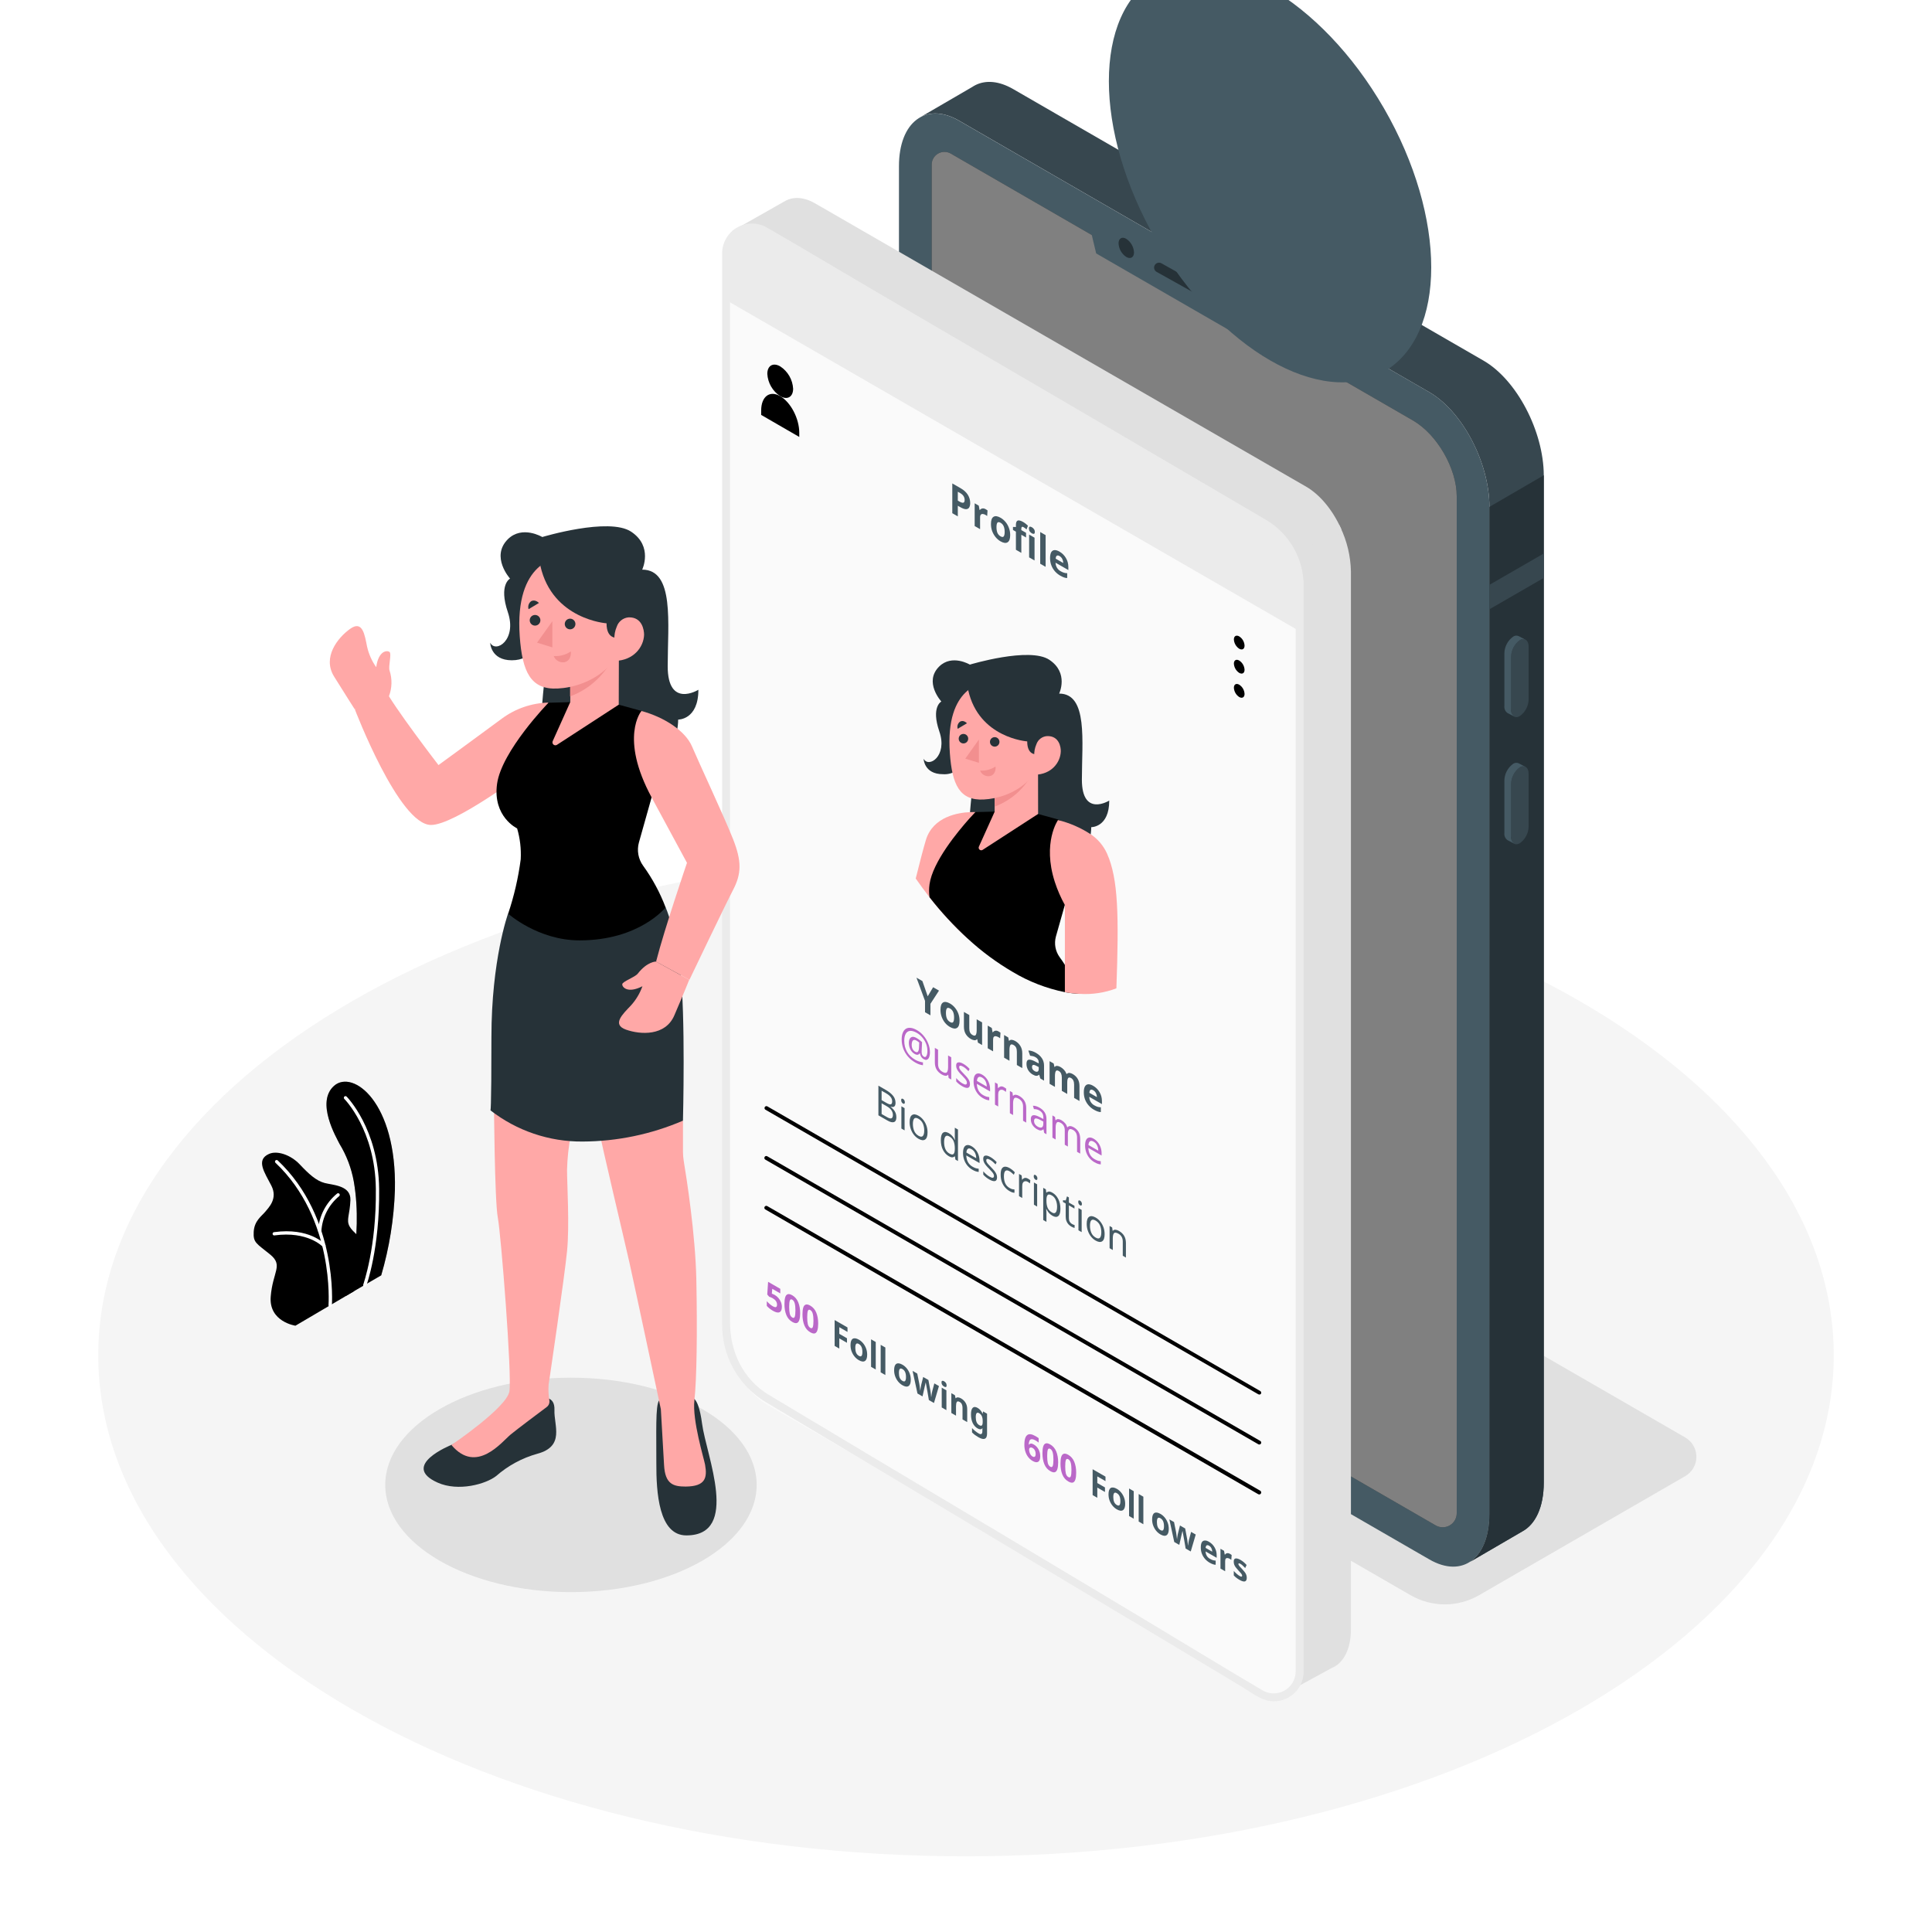
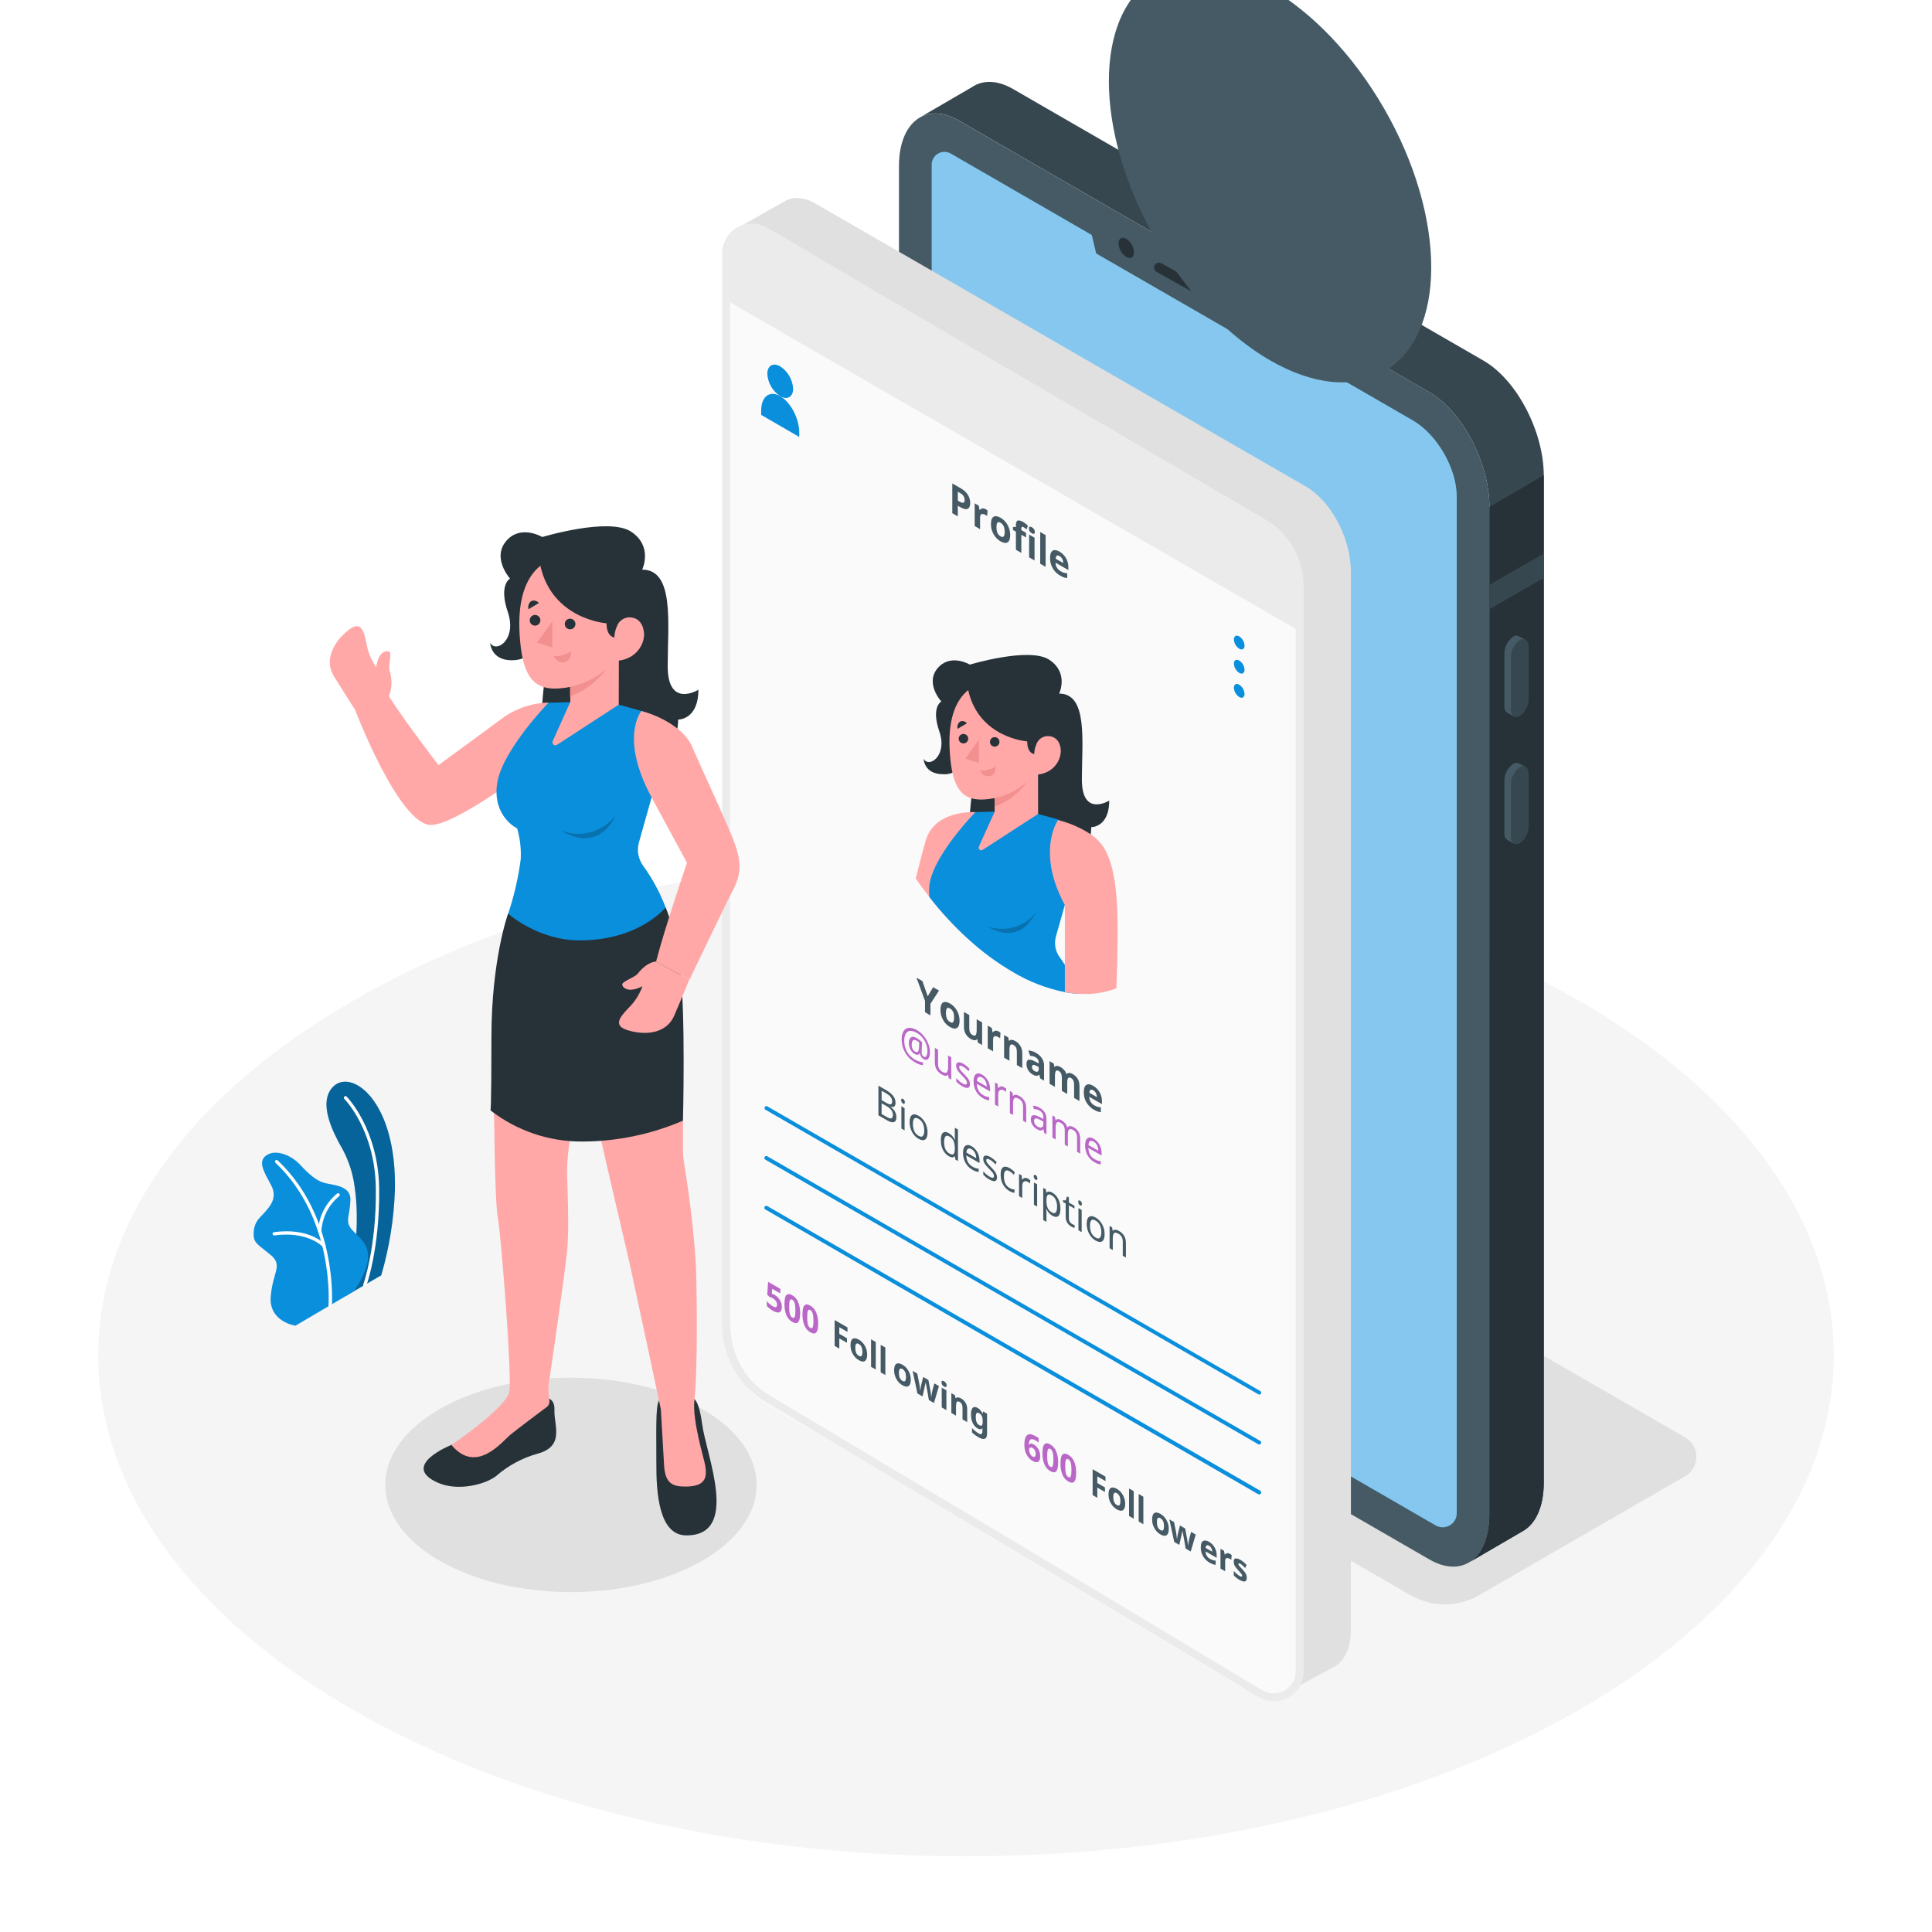
- <svg xmlns="http://www.w3.org/2000/svg" class="animated" id="freepik_stories-profile-interface" viewBox="0 0 500 500" version="1.1">
-   <style>svg#freepik_stories-profile-interface:not(.animated) .animable {opacity:
-         0;}svg#freepik_stories-profile-interface.animated #freepik--Floor--inject-6 {animation: 1s 1 forwards
-         cubic-bezier(.36,-0.01,.5,1.38) slideRight;animation-delay: 0s;}svg#freepik_stories-profile-interface.animated
+ <svg xmlns="http://www.w3.org/2000/svg" class="animated" id="freepik_stories-profile-type" viewBox="0 0 500 500" version="1.1">
+   <style>svg#freepik_stories-profile-type:not(.animated) .animable {opacity:
+         0;}svg#freepik_stories-profile-type.animated #freepik--Floor--inject-6 {animation: 1s 1 forwards
+         cubic-bezier(.36,-0.01,.5,1.38) slideRight;animation-delay: 0s;}svg#freepik_stories-profile-type.animated
        #freepik--Plant--inject-6 {animation: 1s 1 forwards cubic-bezier(.36,-0.01,.5,1.38) slideDown;animation-delay:
-         0s;}svg#freepik_stories-profile-interface.animated #freepik--Shadows--inject-6 {animation: 1s 1 forwards
+         0s;}svg#freepik_stories-profile-type.animated #freepik--Shadows--inject-6 {animation: 1s 1 forwards
        cubic-bezier(.36,-0.01,.5,1.38) lightSpeedLeft;animation-delay:
-         0s;}svg#freepik_stories-profile-interface.animated #freepik--Device--inject-6 {animation: 1s 1 forwards
-         cubic-bezier(.36,-0.01,.5,1.38) fadeIn;animation-delay: 0s;}svg#freepik_stories-profile-interface.animated
+         0s;}svg#freepik_stories-profile-type.animated #freepik--Device--inject-6 {animation: 1s 1 forwards
+         cubic-bezier(.36,-0.01,.5,1.38) fadeIn;animation-delay: 0s;}svg#freepik_stories-profile-type.animated
        #freepik--Screen--inject-6 {animation: 1s 1 forwards cubic-bezier(.36,-0.01,.5,1.38) slideDown;animation-delay:
-         0s;}svg#freepik_stories-profile-interface.animated #freepik--Character--inject-6 {animation: 1s 1 forwards
+         0s;}svg#freepik_stories-profile-type.animated #freepik--Character--inject-6 {animation: 1s 1 forwards
        cubic-bezier(.36,-0.01,.5,1.38) zoomOut;animation-delay: 0s;} @keyframes slideRight { 0% { opacity: 0;
        transform: translateX(30px); } 100% { opacity: 1; transform: translateX(0); } } @keyframes slideDown { 0% {
        opacity: 0; transform: translateY(-30px); } 100% { opacity: 1; transform: translateY(0); } } @keyframes
        lightSpeedLeft { from { transform: translate3d(-50%, 0, 0) skewX(20deg); opacity: 0; } 60% { transform:
        skewX(-10deg); opacity: 1; } 80% { transform: skewX(2deg); } to { opacity: 1; transform: translate3d(0, 0, 0); }
        } @keyframes fadeIn { 0% { opacity: 0; } 100% { opacity: 1; } } @keyframes zoomOut { 0% { opacity: 0; transform:
        scale(1.5); } 100% { opacity: 1; transform: scale(1); } }
    </style>
  <g id="freepik--Floor--inject-6" class="animable" style="transform-origin: 250px 350.75px;">
    <ellipse cx="250" cy="350.75" rx="224.57" ry="129.66" style="fill: rgb(245, 245, 245); transform-origin: 250px 350.75px;" id="el4opq58g8mp6" class="animable" />
  </g>
  <g id="freepik--Plant--inject-6" class="animable" style="transform-origin: 83.929px 311.514px;">
-     <path d="M98.66,330.05l-9.15,5.32s4.62-14.74,2.06-29.56A28.4,28.4,0,0,0,87.85,296c-.72-1.5-6.23-10.74-1.38-15s16.25,4.21,15.73,27A88.7,88.7,0,0,1,98.66,330.05Z" style="fill: current; transform-origin: 93.355px 307.654px;" id="elfzltlh5tfvl" class="animable" />
+     <path d="M98.66,330.05l-9.15,5.32s4.62-14.74,2.06-29.56A28.4,28.4,0,0,0,87.85,296c-.72-1.5-6.23-10.74-1.38-15s16.25,4.21,15.73,27A88.7,88.7,0,0,1,98.66,330.05Z" style="fill: #0A8FDC; transform-origin: 93.355px 307.654px;" id="elfzltlh5tfvl" class="animable" />
    <g id="elnofx8ebt7se">
      <path d="M98.66,330.05l-9.15,5.32s4.62-14.74,2.06-29.56A28.4,28.4,0,0,0,87.85,296c-.72-1.5-6.23-10.74-1.38-15s16.25,4.21,15.73,27A88.7,88.7,0,0,1,98.66,330.05Z" style="opacity: 0.3; transform-origin: 93.355px 307.654px;" class="animable" />
    </g>
    <path d="M94.41,333l-.15,0a.42.42,0,0,1-.25-.54c0-.1,3.44-9.57,3.26-24.81s-8.08-23.17-8.16-23.25a.43.43,0,0,1,0-.6.42.42,0,0,1,.6,0c.08.08,8.23,8.34,8.41,23.84s-3.28,25-3.31,25.11A.44.44,0,0,1,94.41,333Z" style="fill: rgb(255, 255, 255); transform-origin: 93.557px 308.337px;" id="elrksmf4cxwgk" class="animable" />
-     <path d="M91.57,334.2l-15.11,8.89s-6.92-1-6.4-7.53,3.34-8.05-.16-10.91-4.41-3-4.24-5.86,2-4,2.94-5.14,3.36-3.44,1.62-6.82-4.1-6.65-.59-8.2c2.09-.93,5.6.23,7.94,2.71s4.25,4.25,6.46,4.82,6.81.63,6.66,4.43-1.15,5.12-.22,6.81C92.21,320.58,99.63,322.3,91.57,334.2Z" style="fill: current; transform-origin: 80.448px 320.7px;" id="eljnpu9ssqiz" class="animable" />
+     <path d="M91.57,334.2l-15.11,8.89s-6.92-1-6.4-7.53,3.34-8.05-.16-10.91-4.41-3-4.24-5.86,2-4,2.94-5.14,3.36-3.44,1.62-6.82-4.1-6.65-.59-8.2c2.09-.93,5.6.23,7.94,2.71s4.25,4.25,6.46,4.82,6.81.63,6.66,4.43-1.15,5.12-.22,6.81C92.21,320.58,99.63,322.3,91.57,334.2Z" style="fill: #0A8FDC; transform-origin: 80.448px 320.7px;" id="eljnpu9ssqiz" class="animable" />
    <path d="M85.41,338.25h0a.42.42,0,0,1-.39-.45c0-.22,1.63-22.36-13.73-36.88a.41.41,0,0,1,0-.59.43.43,0,0,1,.6,0c15.66,14.8,14,37.33,14,37.56A.43.43,0,0,1,85.41,338.25Z" style="fill: rgb(255, 255, 255); transform-origin: 78.553px 319.231px;" id="elvbf83l6dnn" class="animable" />
    <path d="M82.71,318.94h0a.43.43,0,0,1-.39-.46,13.46,13.46,0,0,1,4.94-9.6.43.43,0,0,1,.59.1.42.42,0,0,1-.09.59,12.76,12.76,0,0,0-4.59,9A.43.43,0,0,1,82.71,318.94Z" style="fill: rgb(255, 255, 255); transform-origin: 85.126px 313.873px;" id="elprpa84ertw" class="animable" />
    <path d="M83.82,322.78a.39.39,0,0,1-.31-.14s-3.84-4.1-12.48-2.92a.41.41,0,0,1-.48-.36.43.43,0,0,1,.36-.48c9.11-1.25,13.06,3,13.23,3.2a.41.41,0,0,1,0,.59A.38.38,0,0,1,83.82,322.78Z" style="fill: rgb(255, 255, 255); transform-origin: 77.406px 320.717px;" id="elu53lvdoy8qp" class="animable" />
  </g>
  <g id="freepik--Shadows--inject-6" class="animable" style="transform-origin: 269.363px 348.875px;">
    <path d="M436.11,372,285.2,284.91a17.73,17.73,0,0,0-17.71,0l-53.34,30.8a5.78,5.78,0,0,0,0,10l150.91,87.13a17.73,17.73,0,0,0,17.71,0l53.34-30.8A5.78,5.78,0,0,0,436.11,372Z" style="fill: rgb(224, 224, 224); transform-origin: 325.147px 348.875px;" id="elllyirbnce39" class="animable" />
    <ellipse cx="147.76" cy="384.29" rx="48.06" ry="27.75" style="fill: rgb(224, 224, 224); transform-origin: 147.76px 384.29px;" id="elivquymheid" class="animable" />
  </g>
  <g id="freepik--Device--inject-6" class="animable" style="transform-origin: 316.09px 213.321px;">
    <path d="M369.92,403.58,248.2,333.31c-8.58-4.95-15.55-18.26-15.55-29.71V43c0-11.45,7-16.71,15.55-11.76L369.92,101.5c8.58,5,15.54,18.25,15.54,29.7V391.83C385.46,403.28,378.5,408.54,369.92,403.58Z" style="fill: rgb(69, 90, 100); transform-origin: 309.055px 217.413px;" id="ellj1xf8iyij" class="animable" />
    <path d="M383.93,93.33,262.22,23.06c-3.67-2.12-7.05-2.37-9.71-1.07h0a9,9,0,0,0-.95.55l-13.63,7.93c2.74-1.64,6.33-1.52,10.27.75L369.92,101.5c8.58,5,15.54,18.25,15.54,29.7V391.83c0,6.05-1.94,10.38-5,12.37l13.46-7.84h0c3.43-1.82,5.61-6.29,5.61-12.7V123C399.48,111.59,392.52,98.28,383.93,93.33Z" style="fill: rgb(55, 71, 79); transform-origin: 318.73px 212.697px;" id="el80snrrsaxx3" class="animable" />
    <path d="M385.46,131.2V391.83c0,6.05-1.94,10.38-5,12.37l13.46-7.84h0c3.43-1.82,5.61-6.29,5.61-12.7V123l-14,8.14Z" style="fill: rgb(38, 50, 56); transform-origin: 389.995px 263.6px;" id="el4yb757p4f45" class="animable" />
    <polygon points="399.48 143.27 385.46 151.36 385.46 157.68 399.48 149.59 399.48 143.27" style="fill: rgb(55, 71, 79); transform-origin: 392.47px 150.475px;" id="elv248c83p3d" class="animable" />
    <path d="M393.34,185.32h0c-1.25.72-2.27,0-2.27-1.72V170a5.45,5.45,0,0,1,2.27-4.34h0c1.25-.72,2.27.05,2.27,1.72V181A5.46,5.46,0,0,1,393.34,185.32Z" style="fill: rgb(55, 71, 79); transform-origin: 393.34px 175.494px;" id="elzdm8oq2wyyq" class="animable" />
    <path d="M391.07,183.6V170a5.45,5.45,0,0,1,2.27-4.34,1.47,1.47,0,0,1,1.43-.13v0l-1.69-.88v0a1.43,1.43,0,0,0-1.48.11,5.45,5.45,0,0,0-2.27,4.34V182.7a2,2,0,0,0,.78,1.81h0l1.78.93h0A2,2,0,0,1,391.07,183.6Z" style="fill: rgb(69, 90, 100); transform-origin: 392.044px 174.967px;" id="elghd3efs6n5l" class="animable" />
    <path d="M393.34,218.22h0c-1.25.72-2.27,0-2.27-1.72V202.91a5.46,5.46,0,0,1,2.27-4.34h0c1.25-.72,2.27.05,2.27,1.72v13.59A5.45,5.45,0,0,1,393.34,218.22Z" style="fill: rgb(55, 71, 79); transform-origin: 393.34px 208.399px;" id="el7d2it19ekae" class="animable" />
    <path d="M391.07,216.5V202.91a5.46,5.46,0,0,1,2.27-4.34,1.47,1.47,0,0,1,1.43-.13h0l-1.69-.88h0a1.48,1.48,0,0,0-1.48.11,5.46,5.46,0,0,0-2.27,4.34V215.6a2,2,0,0,0,.78,1.81v0l1.78.93v0A2,2,0,0,1,391.07,216.5Z" style="fill: rgb(69, 90, 100); transform-origin: 392.044px 207.876px;" id="elehjx76gfeko" class="animable" />
-     <path d="M365.68,108.82,246.07,39.75a3.3,3.3,0,0,0-4.95,2.86v261c0,8.72,6.17,19.42,13.72,23.77l116.71,67.39a3.63,3.63,0,0,0,5.45-3.15V128.43C377,121.24,371.91,112.42,365.68,108.82Z" style="fill: current; transform-origin: 309.06px 217.284px;" id="eljfqv0b78x4o" class="animable" />
+     <path d="M365.68,108.82,246.07,39.75a3.3,3.3,0,0,0-4.95,2.86v261c0,8.72,6.17,19.42,13.72,23.77l116.71,67.39a3.63,3.63,0,0,0,5.45-3.15V128.43C377,121.24,371.91,112.42,365.68,108.82Z" style="fill: #0A8FDC; transform-origin: 309.06px 217.284px;" id="eljfqv0b78x4o" class="animable" />
    <g id="el3jtun4s39wa">
      <path d="M365.68,108.82,246.07,39.75a3.3,3.3,0,0,0-4.95,2.86v261c0,8.72,6.17,19.42,13.72,23.77l116.71,67.39a3.63,3.63,0,0,0,5.45-3.15V128.43C377,121.24,371.91,112.42,365.68,108.82Z" style="fill: rgb(255, 255, 255); opacity: 0.5; transform-origin: 309.06px 217.284px;" class="animable" />
    </g>
    <polygon points="281.83 57.78 283.69 65.59 323.33 88.45 330.18 84.8 281.83 57.78" style="fill: rgb(69, 90, 100); transform-origin: 306.005px 73.115px;" id="elgjng9e6f66" class="animable" />
    <path d="M293.48,65.32c0,1.3-.9,1.82-2,1.18a4.47,4.47,0,0,1-2-3.52c0-1.29.9-1.82,2-1.17A4.48,4.48,0,0,1,293.48,65.32Z" style="fill: rgb(38, 50, 56); transform-origin: 291.48px 64.153px;" id="elzn5u5c7uo9a" class="animable" />
    <path d="M320.2,81.83a1.25,1.25,0,0,1-.62-.16L299.33,70.36a1.27,1.27,0,1,1,1.24-2.22l20.25,11.32a1.26,1.26,0,0,1-.62,2.37Z" style="fill: rgb(38, 50, 56); transform-origin: 310.081px 74.904px;" id="elpzzw7lpc0ec" class="animable" />
  </g>
  <g id="freepik--Screen--inject-6" class="animable" style="transform-origin: 268.253px 245.768px;">
    <path d="M349,147.91V421.69c0,5-1.83,8.33-4.63,9.42l-.07,0h0l-11.87,6.51.06-10.57,1.32-283.93,12.54-6.42A27.07,27.07,0,0,1,349,147.91Z" style="fill: rgb(224, 224, 224); transform-origin: 340.715px 287.16px;" id="el8uaa55vqkdb" class="animable" />
    <path d="M331.81,438.68l.08-11.6,1.32-284.3,13.43-6.86.26.56a27.71,27.71,0,0,1,2.72,11.43V421.69c0,5-1.87,8.75-5,10h0Zm2.6-295.15L333.1,427.09l-.06,9.54,11.09-6.07c2.7-1.05,4.28-4.36,4.28-8.87V147.91a26.26,26.26,0,0,0-2.35-10.34Z" style="fill: rgb(224, 224, 224); transform-origin: 340.715px 287.3px;" id="elw2abj3ch6dt" class="animable" />
    <path d="M346.35,136.74l-12.54,6.42L199.57,65.06l-9-5.21,12.39-7,.35-.21h0c2-1.19,4.56-1.11,7.41.54l127.06,73.36C341.24,128.52,344.3,132.32,346.35,136.74Z" style="fill: rgb(224, 224, 224); transform-origin: 268.46px 97.496px;" id="elcxbb9i5230c" class="animable" />
    <path d="M333.79,143.84l-.28-.16L189.39,59.84,203,52.13c2.24-1.35,5.09-1.16,8,.53L338.12,126c3.4,2,6.6,5.77,8.78,10.46l.25.52Zm-142-84,142,82.61,11.72-6c-2.06-4.23-5-7.63-8-9.4L210.46,53.71c-2.45-1.41-4.78-1.64-6.6-.66l-.55.34Z" style="fill: rgb(224, 224, 224); transform-origin: 268.27px 97.54px;" id="elu17ox9ebzzg" class="animable" />
    <path d="M336.71,154.82V428.41c0,4.31-1.37,7.41-3.57,8.86l-.71.39c-1.91.9-4.3.7-6.9-.8L264.11,401.4l-28.7-16.57L198.46,363.5c-6.18-3.57-11.19-13.15-11.19-21.38V68.55c0-4.17,1.28-7.19,3.34-8.7a4.91,4.91,0,0,1,1.14-.64c1.87-.8,4.19-.56,6.71.89l127.07,73.36c3.29,1.89,6.24,5.5,8.28,9.7A27.21,27.21,0,0,1,336.71,154.82Z" style="fill: rgb(250, 250, 250); transform-origin: 261.99px 248.479px;" id="el5qlnxc10zna" class="animable" />
    <path d="M198.46,361.89c26.15,15.6,94.17,56.19,127.84,76.47a6.61,6.61,0,0,0,10-5.67V151.37a18.36,18.36,0,0,0-9.07-15.83L197.85,59.71a6.61,6.61,0,0,0-10,5.71V343.27A21.69,21.69,0,0,0,198.46,361.89Z" style="fill: rgb(250, 250, 250); transform-origin: 262.075px 249.035px;" id="elsbqblzl85i" class="animable" />
    <path d="M198,362.76q31.48,18.78,63,37.6,18.39,11,36.77,22l16.43,9.85,7.31,4.4c2.23,1.34,4.6,3.28,7.24,3.63a7.71,7.71,0,0,0,8.64-7.59c0-.49,0-1,0-1.47V172c0-6.76,0-13.51,0-20.26a19.85,19.85,0,0,0-9.88-17.28c-2.95-1.75-5.92-3.47-8.88-5.21l-42.38-24.83L225.9,75c-9.08-5.32-18.1-10.74-27.23-16a7.73,7.73,0,0,0-11.78,6.81c0,2.22,0,4.45,0,6.67V320.43q0,11.06,0,22.09A23.28,23.28,0,0,0,198,362.76c1.1.67,2.1-1.06,1-1.73-6.79-4.17-10.08-11.21-10.08-19v-255c0-7,0-14,0-21a6.1,6.1,0,0,1,2-4.88c2.24-1.9,4.93-1.51,7.26-.15l10,5.87L251,92l49.15,28.8c8.78,5.15,17.58,10.25,26.33,15.43a17.91,17.91,0,0,1,8.84,15.83V430.71c0,.6,0,1.21,0,1.81a5.7,5.7,0,0,1-8.84,4.79c-10.33-6.09-20.56-12.36-30.84-18.52Q260,397.42,224.23,376.11L199,361A1,1,0,0,0,198,362.76Z" style="fill: rgb(235, 235, 235); transform-origin: 262.138px 249.074px;" id="el0vw0e7bezfb" class="animable" />
-     <path d="M205.26,100.6c0,2.13-1.5,3-3.34,1.93a7.41,7.41,0,0,1-3.34-5.78c0-2.13,1.5-3,3.34-1.93A7.38,7.38,0,0,1,205.26,100.6Z" style="fill: current; transform-origin: 201.92px 98.675px;" id="elppllvdbg5b" class="animable" />
-     <path d="M201.92,102.53h0c-2.72-1.58-4.93.09-4.93,3.73v1.12l9.86,5.7V112C206.85,108.32,204.64,104.1,201.92,102.53Z" style="fill: current; transform-origin: 201.92px 107.507px;" id="elbg89qsswia7" class="animable" />
+     <path d="M205.26,100.6c0,2.13-1.5,3-3.34,1.93a7.41,7.41,0,0,1-3.34-5.78c0-2.13,1.5-3,3.34-1.93A7.38,7.38,0,0,1,205.26,100.6Z" style="fill: #0A8FDC; transform-origin: 201.92px 98.675px;" id="elppllvdbg5b" class="animable" />
+     <path d="M201.92,102.53h0c-2.72-1.58-4.93.09-4.93,3.73v1.12l9.86,5.7V112C206.85,108.32,204.64,104.1,201.92,102.53Z" style="fill: #0A8FDC; transform-origin: 201.92px 107.507px;" id="elbg89qsswia7" class="animable" />
    <path d="M327.25,135.54,197.85,59.71a6.61,6.61,0,0,0-10,5.71v12.2h0l148.39,85.67V151.37A18.36,18.36,0,0,0,327.25,135.54Z" style="fill: rgb(235, 235, 235); transform-origin: 262.045px 111.032px;" id="elrt699reaev" class="animable" />
    <g id="elghmxb8q9z2w">
      <ellipse cx="262.11" cy="203.39" rx="34.06" ry="58.99" style="fill: rgb(69, 90, 100); transform-origin: 262.11px 203.39px; transform: rotate(-30deg);" class="animable" />
    </g>
    <path d="M243.62,181.55s-2.72,1.37-.52,7.75-2.77,9.57-4.07,7.06c0,0,.09,4,5,4a5.57,5.57,0,0,0,5.78-4.06s1.77,1.93,1.77,7.37-5.2,25.89,13,25.89,17.83-15.49,17.83-15.49,4.66.09,4.66-6.88c0,0-7.08,4.4-7.08-5.43s1.62-22.26-5.88-22.26c0,0,2.58-5.34-2.55-8.75S251,172,251,172s-4.63-2.78-7.95.5C239,176.52,243.62,181.55,243.62,181.55Z" style="fill: rgb(38, 50, 56); transform-origin: 263.05px 199.531px;" id="el8z3cl3s76ck" class="animable" />
    <path d="M252.44,210.17l-.63,10.92-1.24,21.5-.14.31a87.81,87.81,0,0,1-9.87-10.69q-1.84-2.37-3.57-4.85c1-4,1.91-7.58,2.64-10,1.86-6.1,8.48-7.06,11.41-7.18C251.9,210.14,252.44,210.17,252.44,210.17Z" style="fill: rgb(255, 168, 167); transform-origin: 244.715px 226.53px;" id="ellsvnued0o4b" class="animable" />
-     <path d="M279.39,257.21a27,27,0,0,1-3.8-.44,42.59,42.59,0,0,1-13.48-5.22,67,67,0,0,1-11.68-8.65,87.81,87.81,0,0,1-9.87-10.69,12.15,12.15,0,0,1,0-3.35c.8-5.82,7.36-13.71,10.36-17.07.92-1,1.5-1.62,1.5-1.62l5-.13,11.23.62,5.16,1.41h0a1.53,1.53,0,0,1,1.09,1.37l.91,13.19.38,5.43-.6,2.1h0l-2.32,8.2a6.29,6.29,0,0,0,1,5.4c.4.55.86,1.2,1.32,1.94A39.61,39.61,0,0,1,279.39,257.21Z" style="fill: current; transform-origin: 259.917px 233.625px;" id="el6gcgxn6hey5" class="animable" />
+     <path d="M279.39,257.21a27,27,0,0,1-3.8-.44,42.59,42.59,0,0,1-13.48-5.22,67,67,0,0,1-11.68-8.65,87.81,87.81,0,0,1-9.87-10.69,12.15,12.15,0,0,1,0-3.35c.8-5.82,7.36-13.71,10.36-17.07.92-1,1.5-1.62,1.5-1.62l5-.13,11.23.62,5.16,1.41h0a1.53,1.53,0,0,1,1.09,1.37l.91,13.19.38,5.43-.6,2.1h0l-2.32,8.2a6.29,6.29,0,0,0,1,5.4c.4.55.86,1.2,1.32,1.94A39.61,39.61,0,0,1,279.39,257.21Z" style="fill: #0A8FDC; transform-origin: 259.917px 233.625px;" id="el6gcgxn6hey5" class="animable" />
    <path d="M268.66,210.65l-14.31,9.27a.67.67,0,0,1-1-.84l4.06-9V195.16h11.23Z" style="fill: rgb(255, 168, 167); transform-origin: 260.968px 207.608px;" id="eldxp1wrs2qq4" class="animable" />
    <path d="M257.43,208.74a18,18,0,0,0,10.31-9.81v-3.77H257.43Z" style="fill: rgb(242, 143, 143); transform-origin: 262.585px 201.95px;" id="elv3lr2mbhlke" class="animable" />
    <path d="M254.82,176.75s-10.27.61-9,18.16c.58,8.12,2.49,12.32,8.74,12,7.08-.35,17.13-5.21,16.47-19.1S254.82,176.75,254.82,176.75Z" style="fill: rgb(255, 168, 167); transform-origin: 258.386px 191.72px;" id="elsurga11fql" class="animable" />
    <path d="M268.66,195.16s-2.82.74-2.82-3.29c0,0-12.5-.85-15.27-13.26,0,0,1.24-3.72,9.05-3.72S274,181.8,272,191.29Z" style="fill: rgb(38, 50, 56); transform-origin: 261.466px 185.052px;" id="el9jano5pp5r8" class="animable" />
    <polygon points="253.34 191.39 253.34 197.42 249.81 196.34 253.34 191.39" style="fill: rgb(242, 143, 143); transform-origin: 251.575px 194.405px;" id="elxjujmdrlv1r" class="animable" />
    <path d="M258.66,192a1.23,1.23,0,1,1-1.23-1.23A1.23,1.23,0,0,1,258.66,192Z" style="fill: rgb(38, 50, 56); transform-origin: 257.43px 192px;" id="el9rkvamv0mso" class="animable" />
    <path d="M250.57,191.17a1.23,1.23,0,1,1-1.23-1.23A1.23,1.23,0,0,1,250.57,191.17Z" style="fill: rgb(38, 50, 56); transform-origin: 249.34px 191.17px;" id="ellmfrpclyfcj" class="animable" />
    <path d="M247.85,188.61l2.4-1.43s-.92-1-1.84-.38A1.67,1.67,0,0,0,247.85,188.61Z" style="fill: rgb(38, 50, 56); transform-origin: 249.012px 187.604px;" id="el3pb7mc5u41o" class="animable" />
    <path d="M253.65,199.42a6.3,6.3,0,0,0,4-1.06s.27,2.09-1.48,2.49A2.27,2.27,0,0,1,253.65,199.42Z" style="fill: rgb(242, 143, 143); transform-origin: 255.658px 199.623px;" id="el1rx95fpnnp5" class="animable" />
    <path d="M267.66,195.61a6.72,6.72,0,0,1,.56-3A3.13,3.13,0,0,1,271,190.5c3.15-.09,3.58,2.95,3.53,4-.11,2.84-2.41,5.9-6.68,6Z" style="fill: rgb(255, 168, 167); transform-origin: 271.093px 195.499px;" id="elszmc9bxleyg" class="animable" />
    <path d="M288.92,255.78a22.62,22.62,0,0,1-9.53,1.43,27,27,0,0,1-3.8-.44v-7l0-15.54h0a34.22,34.22,0,0,1-2.61-6c-3.27-10.19.83-16,.83-16a27.38,27.38,0,0,1,8.42,3.65,11.86,11.86,0,0,1,4.28,5.05C289.41,227.46,289.59,237,288.92,255.78Z" style="fill: rgb(255, 168, 167); transform-origin: 280.479px 234.744px;" id="elgd2stbp6xt7" class="animable" />
    <g id="eldaje2lunnxd">
      <path d="M268,236.29a11.21,11.21,0,0,1-12.47,3.43S263.31,245.39,268,236.29Z" style="opacity: 0.2; transform-origin: 261.765px 238.878px;" class="animable" />
    </g>
-     <path d="M322.09,167.09c0,.88-.61,1.24-1.38.8a3.06,3.06,0,0,1-1.38-2.4c0-.88.62-1.23,1.38-.79A3,3,0,0,1,322.09,167.09Z" style="fill: current; transform-origin: 320.71px 166.294px;" id="elampdvxj20wf" class="animable" />
-     <path d="M322.09,173.34c0,.88-.61,1.24-1.38.8a3.07,3.07,0,0,1-1.38-2.4c0-.88.62-1.24,1.38-.79A3,3,0,0,1,322.09,173.34Z" style="fill: current; transform-origin: 320.71px 172.542px;" id="el3ciwrzk7xsh" class="animable" />
-     <path d="M322.09,179.59c0,.88-.61,1.24-1.38.8a3.07,3.07,0,0,1-1.38-2.4c0-.88.62-1.24,1.38-.79A3,3,0,0,1,322.09,179.59Z" style="fill: current; transform-origin: 320.71px 178.792px;" id="eloiwemm8tld" class="animable" />
-     <path d="M325.9,386.77a.57.57,0,0,1-.25-.06L198.06,313a.49.49,0,0,1-.18-.68.51.51,0,0,1,.68-.19l127.59,73.67a.51.51,0,0,1,.19.68A.52.52,0,0,1,325.9,386.77Z" style="fill: current; transform-origin: 262.105px 349.42px;" id="eljlm1h8l4be" class="animable" />
-     <path d="M325.9,373.84a.47.47,0,0,1-.25-.07L198.06,300.11a.51.51,0,0,1-.18-.69.49.49,0,0,1,.68-.18l127.59,73.67a.5.5,0,0,1,.19.68A.52.52,0,0,1,325.9,373.84Z" style="fill: current; transform-origin: 262.108px 336.505px;" id="elftvivbxfyd" class="animable" />
-     <path d="M325.9,360.91a.59.59,0,0,1-.25-.07L198.06,287.17a.5.5,0,0,1,.5-.86L326.15,360a.52.52,0,0,1,.19.69A.52.52,0,0,1,325.9,360.91Z" style="fill: current; transform-origin: 262.128px 323.588px;" id="elj1h1h19z99" class="animable" />
+     <path d="M322.09,167.09c0,.88-.61,1.24-1.38.8a3.06,3.06,0,0,1-1.38-2.4c0-.88.62-1.23,1.38-.79A3,3,0,0,1,322.09,167.09Z" style="fill: #0A8FDC; transform-origin: 320.71px 166.294px;" id="elampdvxj20wf" class="animable" />
+     <path d="M322.09,173.34c0,.88-.61,1.24-1.38.8a3.07,3.07,0,0,1-1.38-2.4c0-.88.62-1.24,1.38-.79A3,3,0,0,1,322.09,173.34Z" style="fill: #0A8FDC; transform-origin: 320.71px 172.542px;" id="el3ciwrzk7xsh" class="animable" />
+     <path d="M322.09,179.59c0,.88-.61,1.24-1.38.8a3.07,3.07,0,0,1-1.38-2.4c0-.88.62-1.24,1.38-.79A3,3,0,0,1,322.09,179.59Z" style="fill: #0A8FDC; transform-origin: 320.71px 178.792px;" id="eloiwemm8tld" class="animable" />
+     <path d="M325.9,386.77a.57.57,0,0,1-.25-.06L198.06,313a.49.49,0,0,1-.18-.68.51.51,0,0,1,.68-.19l127.59,73.67a.51.51,0,0,1,.19.68A.52.52,0,0,1,325.9,386.77Z" style="fill: #0A8FDC; transform-origin: 262.105px 349.42px;" id="eljlm1h8l4be" class="animable" />
+     <path d="M325.9,373.84a.47.47,0,0,1-.25-.07L198.06,300.11a.51.51,0,0,1-.18-.69.49.49,0,0,1,.68-.18l127.59,73.67a.5.5,0,0,1,.19.68A.52.52,0,0,1,325.9,373.84Z" style="fill: #0A8FDC; transform-origin: 262.108px 336.505px;" id="elftvivbxfyd" class="animable" />
+     <path d="M325.9,360.91a.59.59,0,0,1-.25-.07L198.06,287.17a.5.5,0,0,1,.5-.86L326.15,360a.52.52,0,0,1,.19.69A.52.52,0,0,1,325.9,360.91Z" style="fill: #0A8FDC; transform-origin: 262.128px 323.588px;" id="elj1h1h19z99" class="animable" />
    <text transform="matrix(0.87, 0.5, 0, 1, 245.61, 132.33)" style="font-size:10.802px;fill:#455a64;font-family:Montserrat-Bold, Montserrat;font-weight:700">
            Pr
            <tspan x="11.99" y="0" style="letter-spacing:-0.008em">o</tspan>
      <tspan x="18.8" y="0">file</tspan>
    </text>
    <text transform="matrix(0.87, 0.5, 0, 1, 237.18, 260.69)" style="font-size:10.732px;fill:#455a64;font-family:Montserrat-Bold, Montserrat;font-weight:700">
      <tspan style="letter-spacing:-0.063em">Y</tspan>
      <tspan x="6.66" y="0">ourname</tspan>
    </text>
    <text transform="matrix(0.87, 0.5, 0, 1, 264.82, 376.61)" style="font-size:9.375px;fill:#BA68C8;font-family:Montserrat-Bold, Montserrat;font-weight:700">
            600
            <tspan x="17.35" y="0" xml:space="preserve" style="fill:#455a64"> Foll</tspan>
      <tspan x="37.91" y="0" style="fill:#455a64;letter-spacing:-0.017em">ow</tspan>
      <tspan x="52.39" y="0" style="fill:#455a64">ers</tspan>
    </text>
    <text transform="matrix(0.87, 0.5, 0, 1, 198.05, 338)" style="font-size:9.375px;fill:#BA68C8;font-family:Montserrat-Bold, Montserrat;font-weight:700">
            500
            <tspan x="17.35" y="0" xml:space="preserve" style="fill:#455a64"> Foll</tspan>
      <tspan x="37.91" y="0" style="fill:#455a64;letter-spacing:-0.017em">o</tspan>
      <tspan x="43.73" y="0" style="fill:#455a64">wing</tspan>
    </text>
    <text transform="matrix(0.87, 0.5, 0, 1, 232.81, 271.69)" style="font-size:10.732px;fill:#BA68C8;font-family:Montserrat-Medium, Montserrat;font-weight:500">
            @username
        </text>
    <text transform="matrix(0.87, 0.5, 0, 1, 226.42, 288.12)" style="font-size:10.732px;fill:#455a64;font-family:Montserrat-Medium, Montserrat;font-weight:500">
            Bio description
        </text>
  </g>
  <g id="freepik--Character--inject-6" class="animable" style="transform-origin: 138.369px 266.779px;">
    <path d="M140.4,361.82s3.24-.71,3.09,3.09c-.16,4,2.79,9.39-4.46,11.33A27.28,27.28,0,0,0,128.4,382c-2.64,2.07-9.77,4.1-15.14,1.7-9.87-4.42,3.56-9.76,3.56-9.76Z" style="fill: rgb(38, 50, 56); transform-origin: 126.795px 373.277px;" id="elkawn2g47qsn" class="animable" />
    <path d="M178.62,361.87s2-1.58,3.08,6.61,9.9,28.88-4.07,28.88c-7.17,0-7.8-11.16-7.77-18.77s-.27-14.89.72-16.16S178.62,361.87,178.62,361.87Z" style="fill: rgb(38, 50, 56); transform-origin: 177.638px 379.516px;" id="elg1lldfhp7th" class="animable" />
    <path d="M147.75,293.64a54.06,54.06,0,0,0-1,9.12c0,3.86.67,14.3,0,21.07s-4.5,32.76-4.77,34.51a16.55,16.55,0,0,0,.2,4.09,1.79,1.79,0,0,1-.71,1.72c-2.13,1.59-7.5,5.62-9.29,7.08-2.26,1.85-8.86,10.46-15.35,2.73,0,0,14.3-9.66,15-13.87s-2.17-40.69-3-45-1-30.3-1-30.3Z" style="fill: rgb(255, 168, 167); transform-origin: 132.29px 330.959px;" id="elvo5ym528eu" class="animable" />
    <path d="M176.75,290v8a15.21,15.21,0,0,0,.21,2.52c.71,4.26,3,18.87,3.25,30.55.28,13.84.09,26.16-.5,31.33s2.49,15.13,2.76,16.65c.61,3.43.09,5.62-5,5.67-3.2,0-5.34-.6-5.61-5.55s-.83-14.46-.83-14.46-6.91-32.49-8.12-37.9-7.4-31.38-7.8-34Z" style="fill: rgb(255, 168, 167); transform-origin: 168.892px 337.36px;" id="elzbwmnv7k2j" class="animable" />
    <path d="M132,149.74s-3,1.54-.57,8.69-3.12,10.72-4.57,7.91c0,0,.1,4.54,5.6,4.54s6.49-4.56,6.49-4.56,2,2.17,2,8.27-5.82,29,14.56,29,20-17.36,20-17.36,5.23.09,5.23-7.72c0,0-7.94,4.93-7.94-6.09s1.81-25-6.6-25c0,0,2.89-6-2.86-9.82s-23,1.38-23,1.38-5.19-3.11-8.91.57C126.9,144.09,132,149.74,132,149.74Z" style="fill: rgb(38, 50, 56); transform-origin: 153.8px 169.894px;" id="el4odnrrnuepq" class="animable" />
    <path d="M141.94,181.83A21.13,21.13,0,0,0,129.85,186c-5.94,4.4-16.37,12-16.37,12S101.75,182.77,99.4,178l-7.57,5.56s11.41,29.94,19.72,29.94c6.19,0,24.31-13.67,24.31-13.67Z" style="fill: rgb(255, 168, 167); transform-origin: 116.885px 195.75px;" id="elnmlwuje1l2" class="animable" />
    <path d="M100.66,180.18a9.94,9.94,0,0,0,.15-6.67c-.34-1.11.6-4.31,0-4.78s-2.84-.43-3.45,3.93A14.79,14.79,0,0,1,95,167.35c-.61-3-1.13-6.93-4.38-4.61s-7.24,7.37-4.16,12.35c3,4.81,5.33,8.45,5.33,8.45Z" style="fill: rgb(255, 168, 167); transform-origin: 93.334px 172.789px;" id="elf3i5fk2t5w6" class="animable" />
    <path d="M172.26,234.81s2.39,5.26,3.79,16.4.7,38.82.7,38.82a66.44,66.44,0,0,1-26,5.4,38.32,38.32,0,0,1-23.83-8.08s.26,1.17.26-18.91,4.31-32,4.31-32Z" style="fill: rgb(38, 50, 56); transform-origin: 151.922px 265.121px;" id="eloq89k41bxp" class="animable" />
-     <path d="M160.13,182.37l5.78,1.59a1.74,1.74,0,0,1,1.28,1.56l1.44,20.87L165.36,218a7.05,7.05,0,0,0,1.08,6.05,46.57,46.57,0,0,1,5.82,10.79s-6.74,8.53-22.27,8.53c-10.76,0-18.48-6.91-18.48-6.91a74.38,74.38,0,0,0,3.25-14.07,23.88,23.88,0,0,0-.93-8s-6.36-3-5.19-11.52,13.3-21,13.3-21l5.6-.15Z" style="fill: current; transform-origin: 150.378px 212.545px;" id="elwo46zxaw7y" class="animable" />
+     <path d="M160.13,182.37l5.78,1.59a1.74,1.74,0,0,1,1.28,1.56l1.44,20.87L165.36,218a7.05,7.05,0,0,0,1.08,6.05,46.57,46.57,0,0,1,5.82,10.79s-6.74,8.53-22.27,8.53c-10.76,0-18.48-6.91-18.48-6.91a74.38,74.38,0,0,0,3.25-14.07,23.88,23.88,0,0,0-.93-8s-6.36-3-5.19-11.52,13.3-21,13.3-21l5.6-.15Z" style="fill: #0A8FDC; transform-origin: 150.378px 212.545px;" id="elwo46zxaw7y" class="animable" />
    <path d="M160.13,182.37l-16,10.4a.76.76,0,0,1-1.1-.94l4.56-10.15V165h12.59Z" style="fill: rgb(255, 168, 167); transform-origin: 151.576px 178.941px;" id="elg3t4rjj5p6m" class="animable" />
    <path d="M147.54,180.23a20.22,20.22,0,0,0,11.56-11V165H147.54Z" style="fill: rgb(242, 143, 143); transform-origin: 153.32px 172.615px;" id="ele64duw07e0f" class="animable" />
    <path d="M144.6,144.36s-11.51.67-10.09,20.36c.66,9.1,2.79,13.82,9.8,13.47,7.94-.39,19.22-5.85,18.48-21.42S144.6,144.36,144.6,144.36Z" style="fill: rgb(255, 168, 167); transform-origin: 148.607px 161.152px;" id="eloi1bubxmlmn" class="animable" />
    <path d="M160.13,165s-3.16.83-3.16-3.69c0,0-14-.95-17.12-14.87,0,0,1.38-4.17,10.14-4.17s16.12,7.74,13.83,18.39Z" style="fill: rgb(38, 50, 56); transform-origin: 152.046px 153.665px;" id="elzvty5dnwi7a" class="animable" />
    <polygon points="142.95 160.77 142.95 167.54 138.99 166.32 142.95 160.77" style="fill: rgb(242, 143, 143); transform-origin: 140.97px 164.155px;" id="elywr6kegzqe" class="animable" />
    <circle cx="147.54" cy="161.49" r="1.38" style="fill: rgb(38, 50, 56); transform-origin: 147.54px 161.49px;" id="eladd2m7pziij" class="animable" />
    <path d="M139.85,160.53a1.38,1.38,0,1,1-1.38-1.38A1.38,1.38,0,0,1,139.85,160.53Z" style="fill: rgb(38, 50, 56); transform-origin: 138.47px 160.53px;" id="el4eg8qytv6d4" class="animable" />
    <path d="M136.79,157.66l2.69-1.61s-1-1.07-2.06-.43A1.9,1.9,0,0,0,136.79,157.66Z" style="fill: rgb(38, 50, 56); transform-origin: 138.093px 156.538px;" id="elqujjlrrefi" class="animable" />
    <path d="M143.29,169.78a7,7,0,0,0,4.44-1.19s.31,2.34-1.65,2.79A2.55,2.55,0,0,1,143.29,169.78Z" style="fill: rgb(242, 143, 143); transform-origin: 145.519px 170.002px;" id="elzh6mdapnl4" class="animable" />
    <path d="M159,165.51a7.61,7.61,0,0,1,.62-3.34,3.54,3.54,0,0,1,3.07-2.4c3.53-.1,4,3.31,4,4.52-.12,3.18-2.7,6.62-7.5,6.75Z" style="fill: rgb(255, 168, 167); transform-origin: 162.842px 165.404px;" id="elfb2icmcepil" class="animable" />
    <path d="M166,184s-5.78,6.82,2.66,22.41,9.13,16.89,9.13,16.89-5.77,16.88-8,25.57l8.63,4.71s9.14-19.12,11.31-23.29,2.24-7.39,0-13.09-8.89-19.89-10.63-24S171.81,185.58,166,184Z" style="fill: rgb(255, 168, 167); transform-origin: 177.726px 218.79px;" id="el6k3y9yxtvef" class="animable" />
    <path d="M169.79,248.85s-2.24-.06-4.74,3.13c-.71.91-3.87,2-4,2.7s1.29,2.57,5.21.56a14.75,14.75,0,0,1-3,5c-2.09,2.21-5,4.9-1.25,6.23s10.19,1.7,12.5-3.68c2.24-5.19,3.86-9.22,3.86-9.22Z" style="fill: rgb(255, 168, 167); transform-origin: 169.285px 258.08px;" id="elavfmzdhkv8i" class="animable" />
    <g id="elovcqq95l8vr">
      <path d="M159.33,211.13s-5.34,7-14,3.85C145.34,215,154.13,221.34,159.33,211.13Z" style="opacity: 0.2; transform-origin: 152.33px 214.037px;" class="animable" />
    </g>
  </g>
  <defs>
    <filter id="active" height="200%">
      <feMorphology in="SourceAlpha" result="DILATED" operator="dilate" radius="2" />
      <feFlood flood-color="#32DFEC" flood-opacity="1" result="PINK" />
      <feComposite in="PINK" in2="DILATED" operator="in" result="OUTLINE" />
      <feMerge>
        <feMergeNode in="OUTLINE" />
        <feMergeNode in="SourceGraphic" />
      </feMerge>
    </filter>
    <filter id="hover" height="200%">
      <feMorphology in="SourceAlpha" result="DILATED" operator="dilate" radius="2" />
      <feFlood flood-color="#ff0000" flood-opacity="0.5" result="PINK" />
      <feComposite in="PINK" in2="DILATED" operator="in" result="OUTLINE" />
      <feMerge>
        <feMergeNode in="OUTLINE" />
        <feMergeNode in="SourceGraphic" />
      </feMerge>
      <feColorMatrix type="matrix" values="0   0   0   0   0                0   1   0   0   0                0   0   0   0   0                0   0   0   1   0 " />
    </filter>
  </defs>
</svg>
